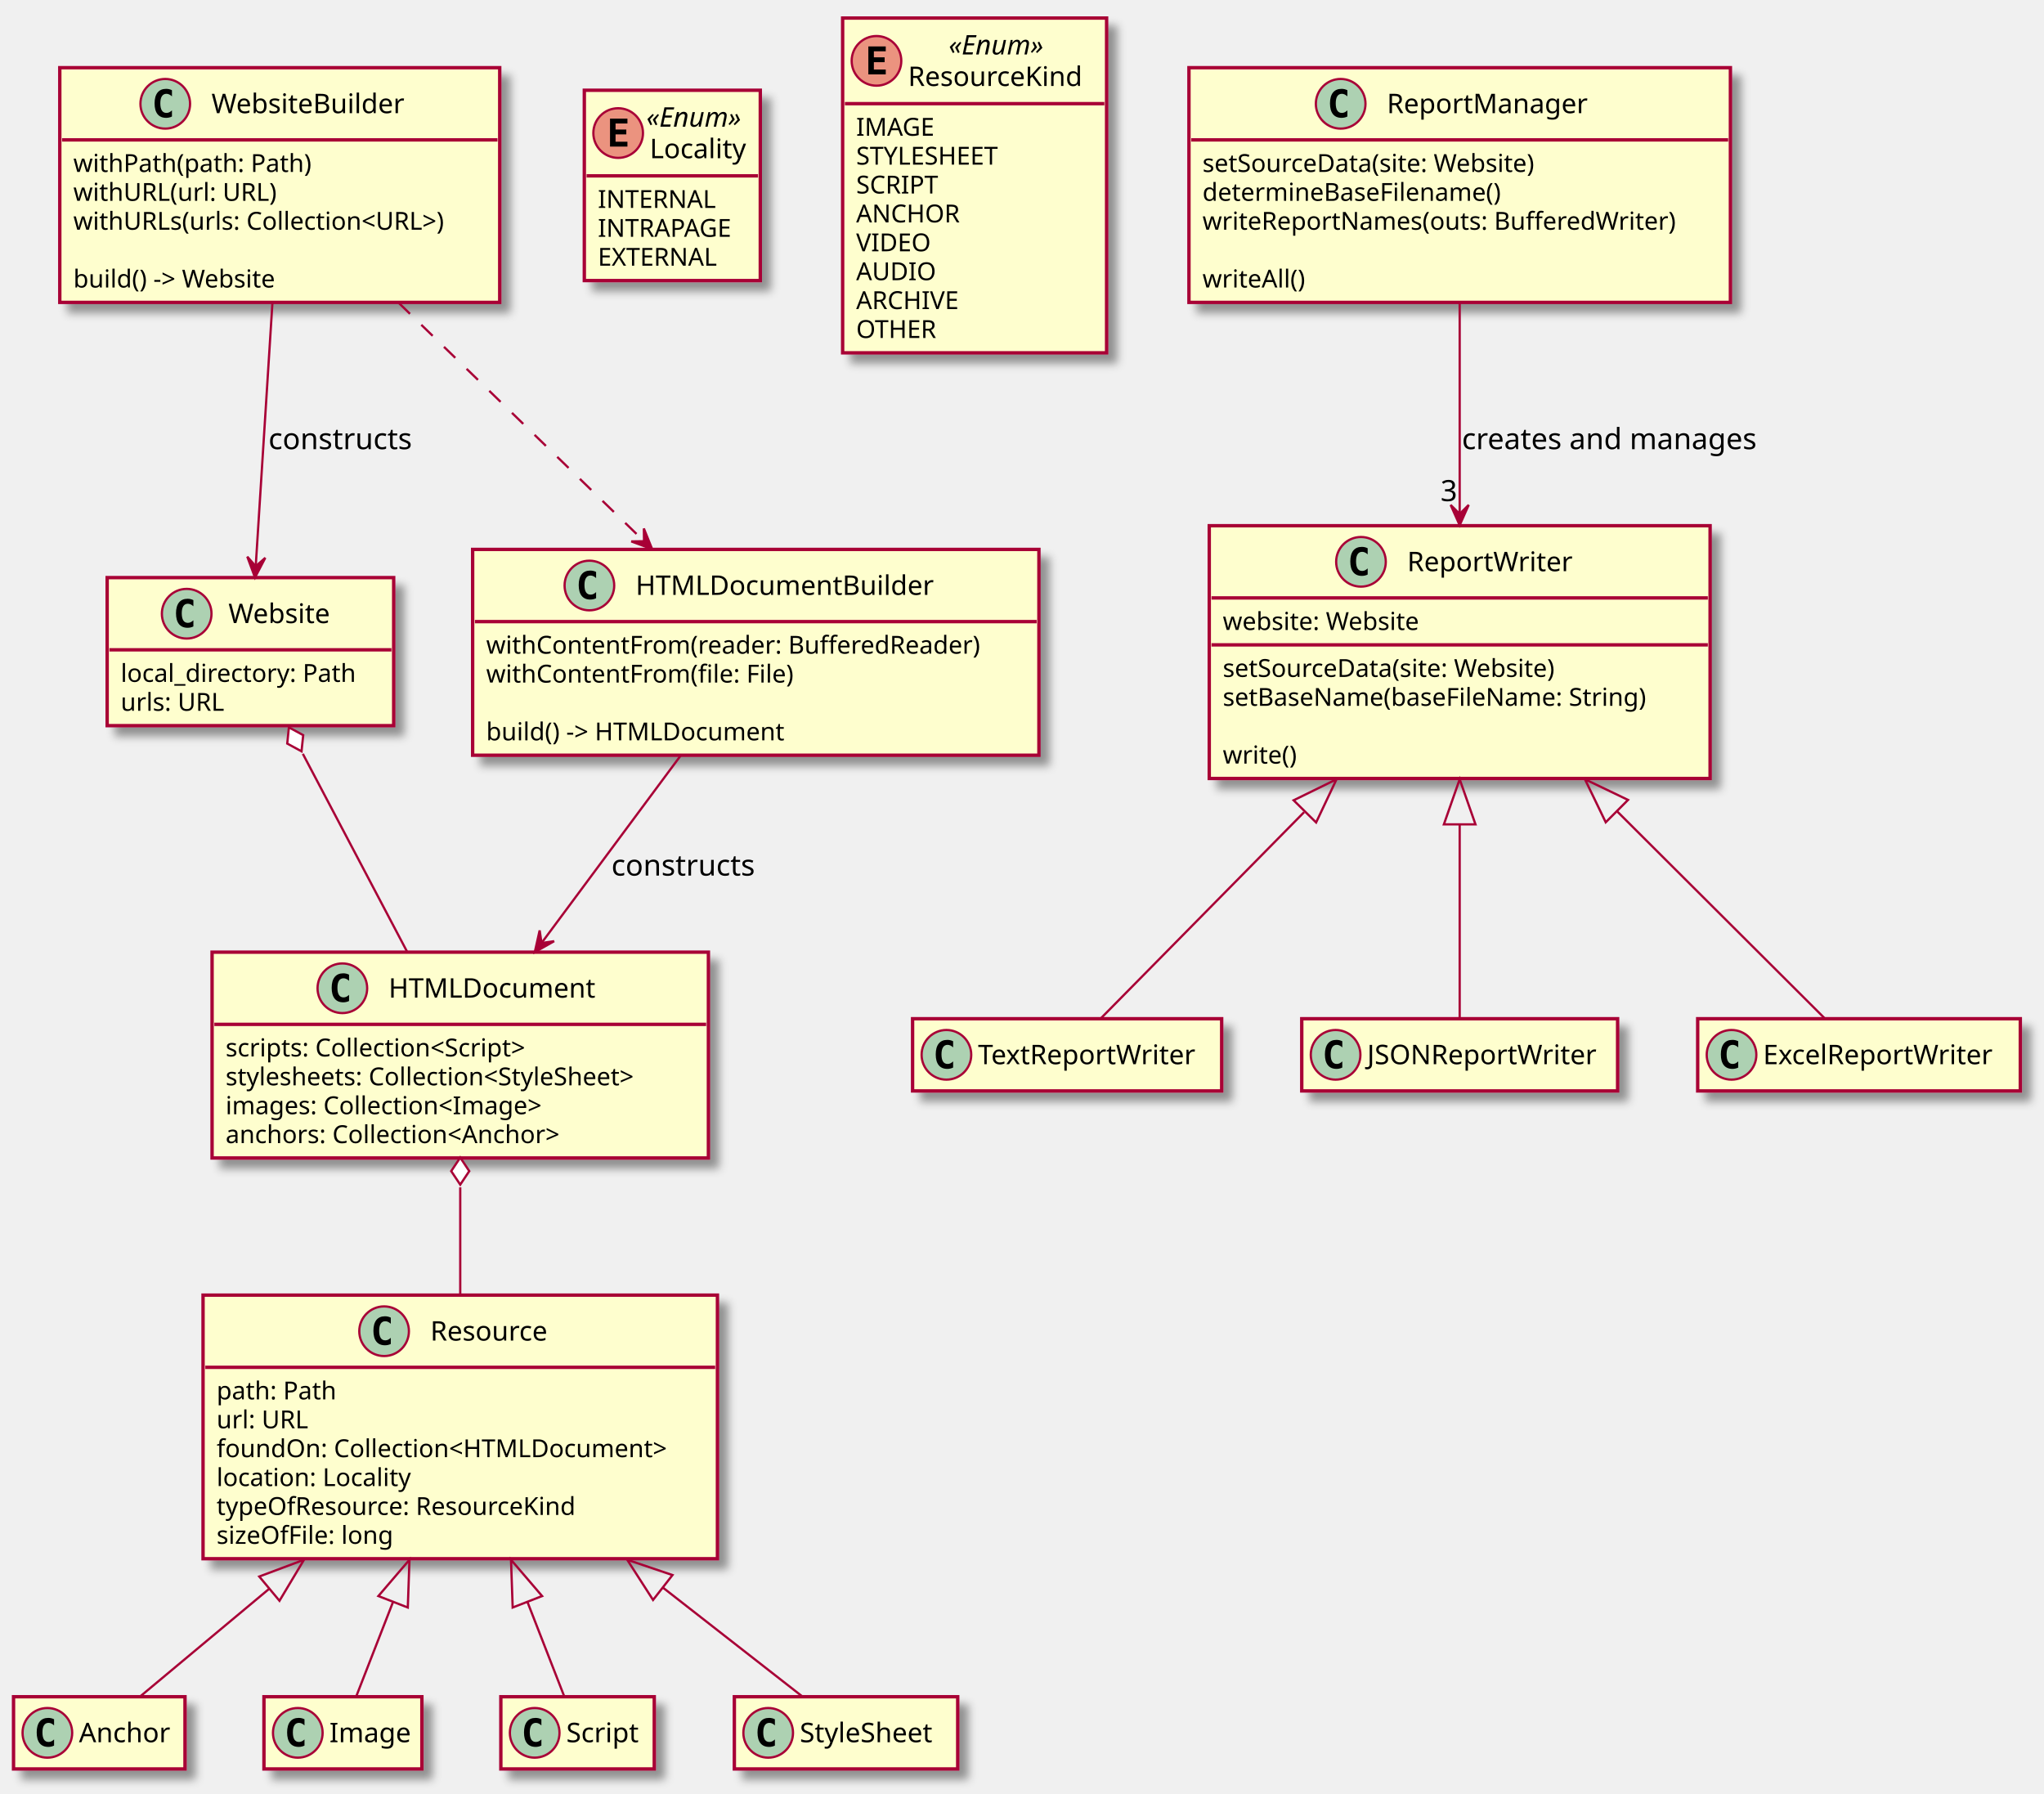
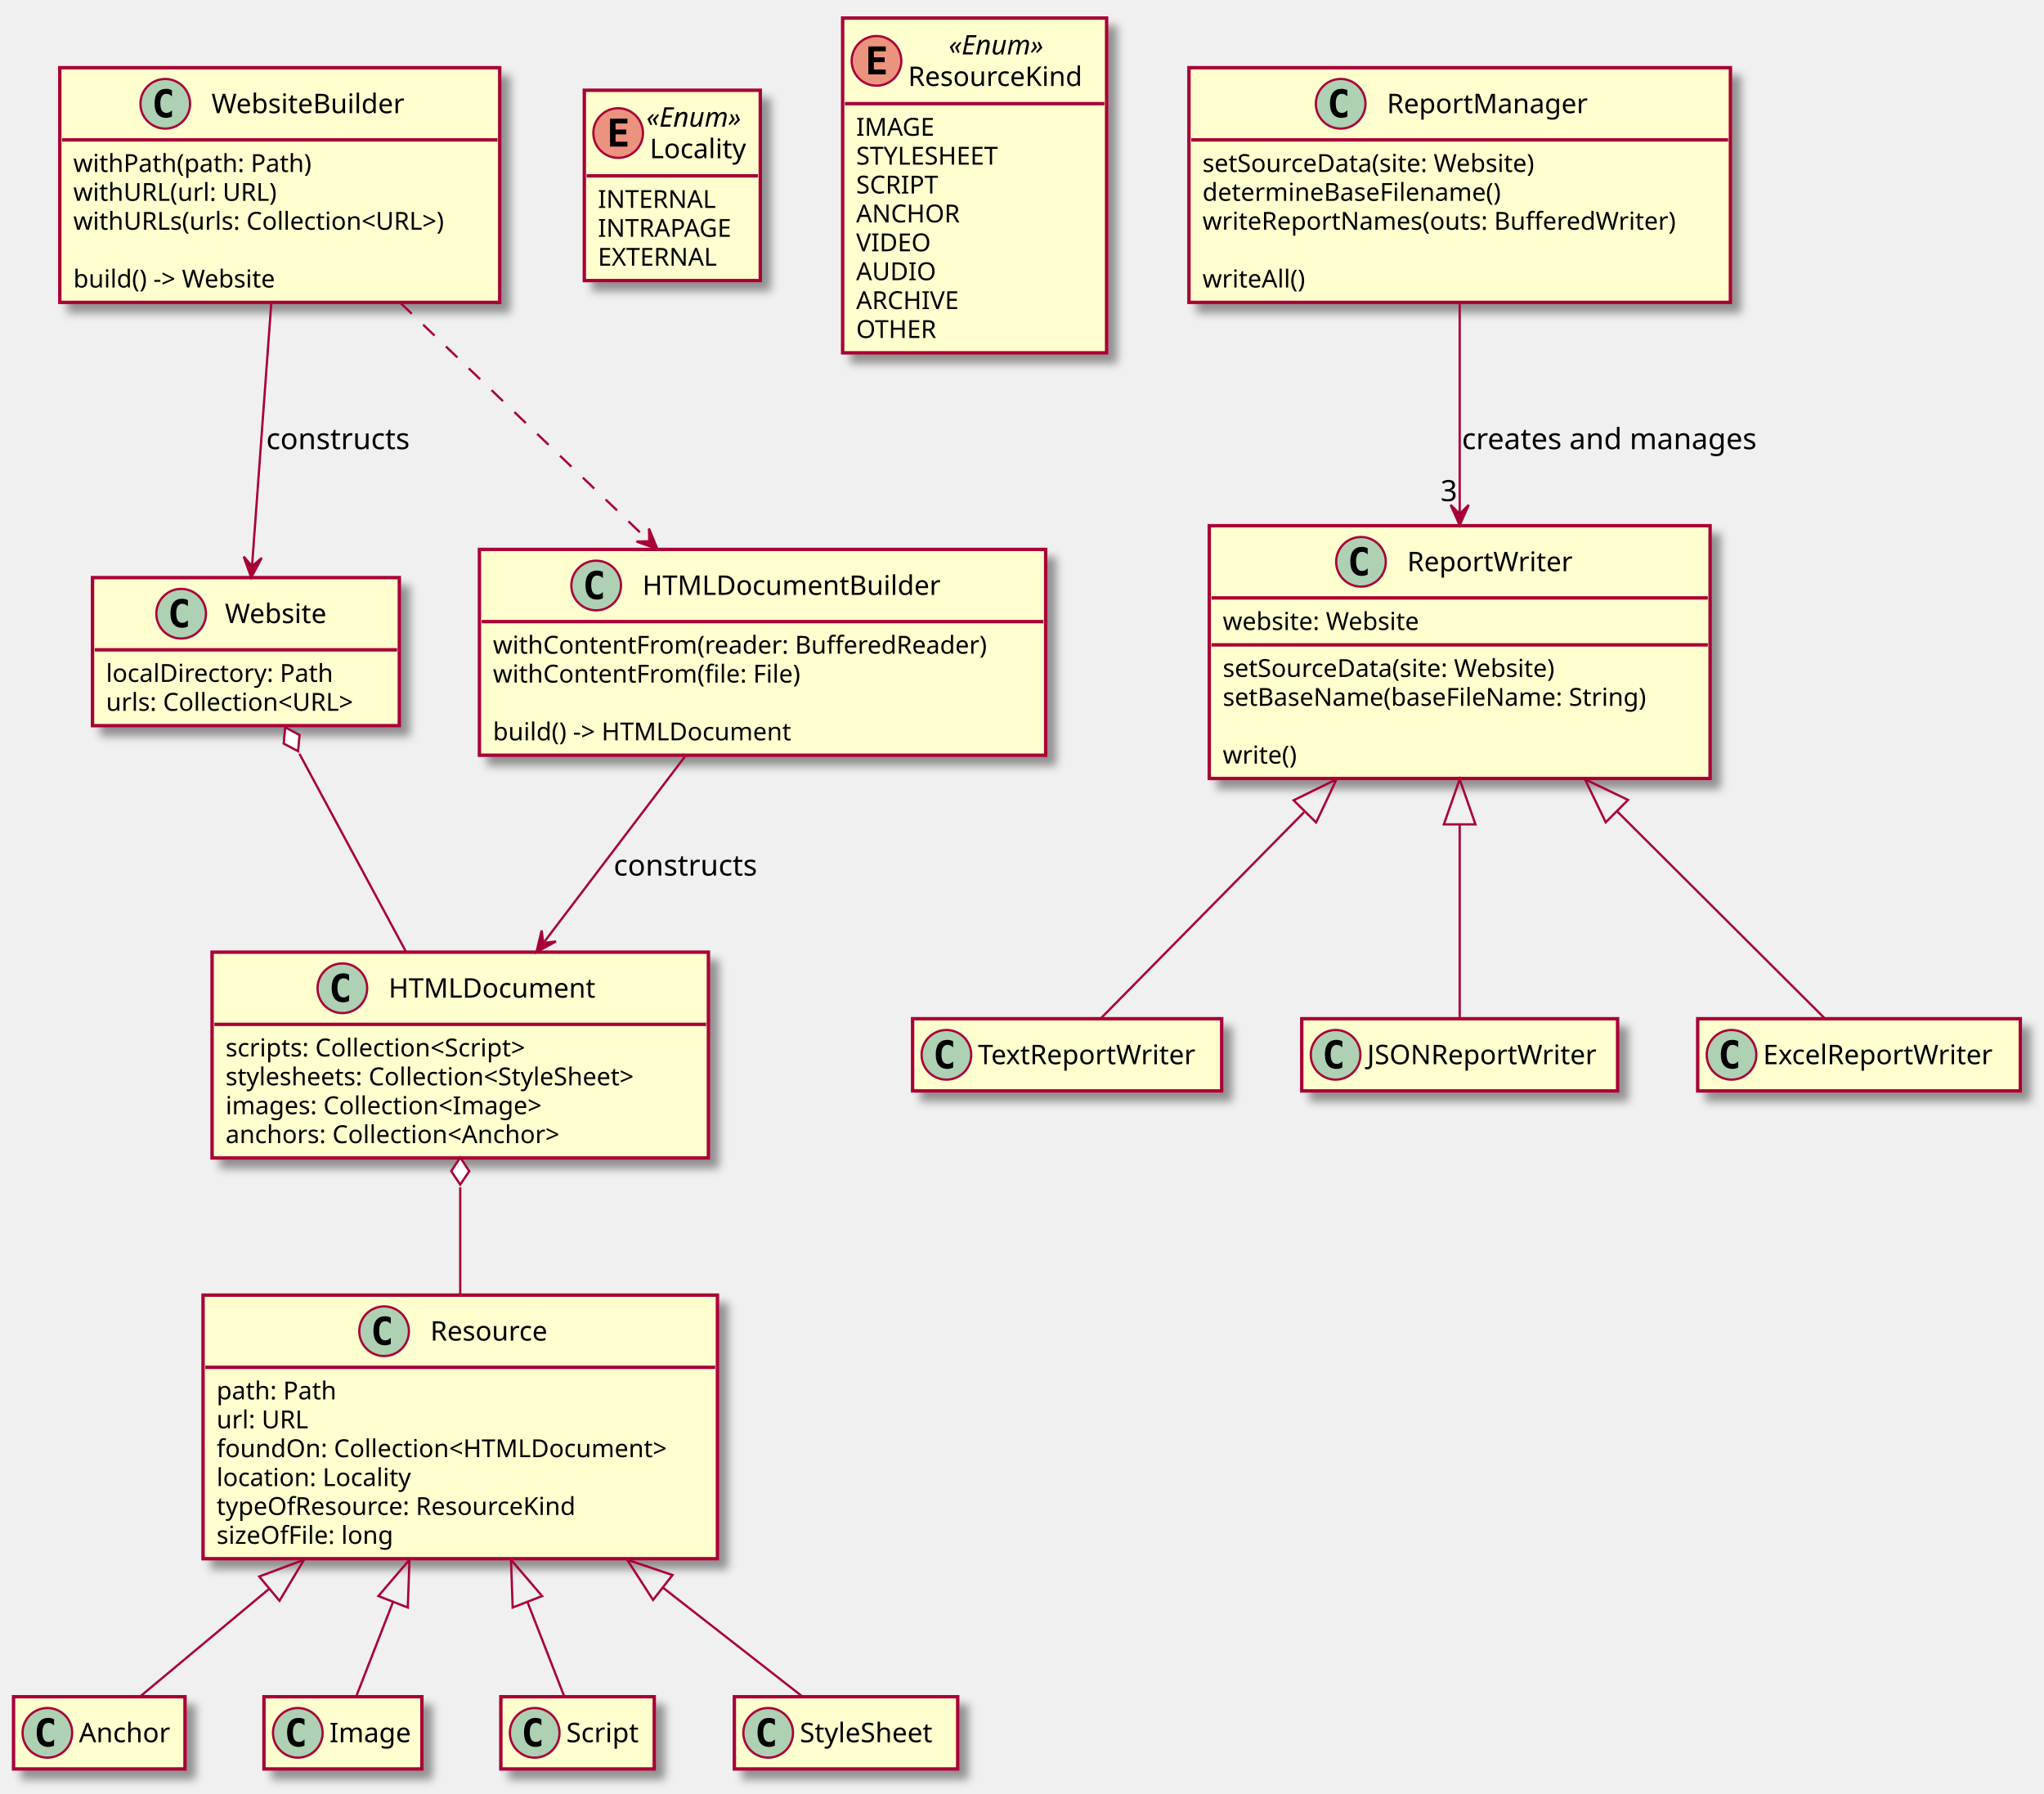
<svg xmlns="http://www.w3.org/2000/svg" contentScriptType="application/ecmascript" contentStyleType="text/css" height="795px" preserveAspectRatio="none" style="width:906px;height:795px;" version="1.1" viewBox="0 0 906 795" width="906px" zoomAndPan="magnify">
  <defs>
-     <filter height="300%" id="f11he0tyar6zun" width="300%" x="-1" y="-1">
+     <filter height="300%" id="f1jsv1avd46y30" width="300%" x="-1" y="-1">
      <feGaussianBlur result="blurOut" stdDeviation="2.0" />
      <feColorMatrix in="blurOut" result="blurOut2" type="matrix" values="0 0 0 0 0 0 0 0 0 0 0 0 0 0 0 0 0 0 .4 0" />
      <feOffset dx="4.0" dy="4.0" in="blurOut2" result="blurOut3" />
      <feBlend in="SourceGraphic" in2="blurOut3" mode="normal" />
    </filter>
  </defs>
  <g>
-     <rect fill="#FEFECE" filter="url(#f11he0tyar6zun)" height="65.609" id="Website" style="stroke: #A80036; stroke-width: 1.5;" width="127" x="47.5" y="256" />
-     <ellipse cx="82.75" cy="272" fill="#ADD1B2" rx="11" ry="11" style="stroke: #A80036; stroke-width: 1.0;" />
-     <path d="M85.719,277.641 Q85.141,277.938 84.5,278.078 Q83.859,278.234 83.156,278.234 Q80.656,278.234 79.328,276.594 Q78.016,274.938 78.016,271.812 Q78.016,268.688 79.328,267.031 Q80.656,265.375 83.156,265.375 Q83.859,265.375 84.5,265.531 Q85.156,265.688 85.719,265.984 L85.719,268.703 Q85.094,268.125 84.5,267.859 Q83.906,267.578 83.281,267.578 Q81.938,267.578 81.25,268.656 Q80.562,269.719 80.562,271.812 Q80.562,273.906 81.25,274.984 Q81.938,276.047 83.281,276.047 Q83.906,276.047 84.5,275.781 Q85.094,275.5 85.719,274.922 L85.719,277.641 Z " />
-     <text fill="#000000" font-family="sans-serif" font-size="12" lengthAdjust="spacingAndGlyphs" textLength="50" x="101.25" y="276.154">Website</text>
-     <line style="stroke: #A80036; stroke-width: 1.5;" x1="48.5" x2="173.5" y1="288" y2="288" />
-     <text fill="#000000" font-family="sans-serif" font-size="11" lengthAdjust="spacingAndGlyphs" textLength="115" x="53.5" y="302.21">local_directory: Path</text>
-     <text fill="#000000" font-family="sans-serif" font-size="11" lengthAdjust="spacingAndGlyphs" textLength="51" x="53.5" y="315.015">urls: URL</text>
-     <rect fill="#FEFECE" filter="url(#f11he0tyar6zun)" height="91.219" id="HTMLDocument" style="stroke: #A80036; stroke-width: 1.5;" width="220" x="94" y="422" />
+     <rect fill="#FEFECE" filter="url(#f1jsv1avd46y30)" height="65.609" id="Website" style="stroke: #A80036; stroke-width: 1.5;" width="136" x="41" y="256" />
+     <ellipse cx="80.3" cy="272" fill="#ADD1B2" rx="11" ry="11" style="stroke: #A80036; stroke-width: 1.0;" />
+     <path d="M83.269,277.641 Q82.691,277.938 82.05,278.078 Q81.409,278.234 80.706,278.234 Q78.206,278.234 76.878,276.594 Q75.566,274.938 75.566,271.812 Q75.566,268.688 76.878,267.031 Q78.206,265.375 80.706,265.375 Q81.409,265.375 82.05,265.531 Q82.706,265.688 83.269,265.984 L83.269,268.703 Q82.644,268.125 82.05,267.859 Q81.456,267.578 80.831,267.578 Q79.487,267.578 78.8,268.656 Q78.112,269.719 78.112,271.812 Q78.112,273.906 78.8,274.984 Q79.487,276.047 80.831,276.047 Q81.456,276.047 82.05,275.781 Q82.644,275.5 83.269,274.922 L83.269,277.641 Z " />
+     <text fill="#000000" font-family="sans-serif" font-size="12" lengthAdjust="spacingAndGlyphs" textLength="50" x="99.7" y="276.154">Website</text>
+     <line style="stroke: #A80036; stroke-width: 1.5;" x1="42" x2="176" y1="288" y2="288" />
+     <text fill="#000000" font-family="sans-serif" font-size="11" lengthAdjust="spacingAndGlyphs" textLength="110" x="47" y="302.21">localDirectory: Path</text>
+     <text fill="#000000" font-family="sans-serif" font-size="11" lengthAdjust="spacingAndGlyphs" textLength="124" x="47" y="315.015">urls: Collection&lt;URL&gt;</text>
+     <rect fill="#FEFECE" filter="url(#f1jsv1avd46y30)" height="91.219" id="HTMLDocument" style="stroke: #A80036; stroke-width: 1.5;" width="220" x="94" y="422" />
    <ellipse cx="151.75" cy="438" fill="#ADD1B2" rx="11" ry="11" style="stroke: #A80036; stroke-width: 1.0;" />
    <path d="M154.719,443.641 Q154.141,443.938 153.5,444.078 Q152.859,444.234 152.156,444.234 Q149.656,444.234 148.328,442.594 Q147.016,440.938 147.016,437.812 Q147.016,434.688 148.328,433.031 Q149.656,431.375 152.156,431.375 Q152.859,431.375 153.5,431.531 Q154.156,431.688 154.719,431.984 L154.719,434.703 Q154.094,434.125 153.5,433.859 Q152.906,433.578 152.281,433.578 Q150.938,433.578 150.25,434.656 Q149.562,435.719 149.562,437.812 Q149.562,439.906 150.25,440.984 Q150.938,442.047 152.281,442.047 Q152.906,442.047 153.5,441.781 Q154.094,441.5 154.719,440.922 L154.719,443.641 Z " />
    <text fill="#000000" font-family="sans-serif" font-size="12" lengthAdjust="spacingAndGlyphs" textLength="96" x="172.25" y="442.154">HTMLDocument</text>
    <line style="stroke: #A80036; stroke-width: 1.5;" x1="95" x2="313" y1="454" y2="454" />
    <text fill="#000000" font-family="sans-serif" font-size="11" lengthAdjust="spacingAndGlyphs" textLength="153" x="100" y="468.21">scripts: Collection&lt;Script&gt;</text>
    <text fill="#000000" font-family="sans-serif" font-size="11" lengthAdjust="spacingAndGlyphs" textLength="208" x="100" y="481.015">stylesheets: Collection&lt;StyleSheet&gt;</text>
    <text fill="#000000" font-family="sans-serif" font-size="11" lengthAdjust="spacingAndGlyphs" textLength="158" x="100" y="493.82">images: Collection&lt;Image&gt;</text>
    <text fill="#000000" font-family="sans-serif" font-size="11" lengthAdjust="spacingAndGlyphs" textLength="166" x="100" y="506.625">anchors: Collection&lt;Anchor&gt;</text>
-     <rect fill="#FEFECE" filter="url(#f11he0tyar6zun)" height="116.828" id="Resource" style="stroke: #A80036; stroke-width: 1.5;" width="228" x="90" y="574" />
+     <rect fill="#FEFECE" filter="url(#f1jsv1avd46y30)" height="116.828" id="Resource" style="stroke: #A80036; stroke-width: 1.5;" width="228" x="90" y="574" />
    <ellipse cx="170.25" cy="590" fill="#ADD1B2" rx="11" ry="11" style="stroke: #A80036; stroke-width: 1.0;" />
    <path d="M173.219,595.641 Q172.641,595.938 172,596.078 Q171.359,596.234 170.656,596.234 Q168.156,596.234 166.828,594.594 Q165.516,592.938 165.516,589.812 Q165.516,586.688 166.828,585.031 Q168.156,583.375 170.656,583.375 Q171.359,583.375 172,583.531 Q172.656,583.688 173.219,583.984 L173.219,586.703 Q172.594,586.125 172,585.859 Q171.406,585.578 170.781,585.578 Q169.438,585.578 168.75,586.656 Q168.062,587.719 168.062,589.812 Q168.062,591.906 168.75,592.984 Q169.438,594.047 170.781,594.047 Q171.406,594.047 172,593.781 Q172.594,593.5 173.219,592.922 L173.219,595.641 Z " />
    <text fill="#000000" font-family="sans-serif" font-size="12" lengthAdjust="spacingAndGlyphs" textLength="59" x="190.75" y="594.154">Resource</text>
    <line style="stroke: #A80036; stroke-width: 1.5;" x1="91" x2="317" y1="606" y2="606" />
    <text fill="#000000" font-family="sans-serif" font-size="11" lengthAdjust="spacingAndGlyphs" textLength="58" x="96" y="620.21">path: Path</text>
    <text fill="#000000" font-family="sans-serif" font-size="11" lengthAdjust="spacingAndGlyphs" textLength="44" x="96" y="633.015">url: URL</text>
    <text fill="#000000" font-family="sans-serif" font-size="11" lengthAdjust="spacingAndGlyphs" textLength="216" x="96" y="645.82">foundOn: Collection&lt;HTMLDocument&gt;</text>
    <text fill="#000000" font-family="sans-serif" font-size="11" lengthAdjust="spacingAndGlyphs" textLength="94" x="96" y="658.625">location: Locality</text>
    <text fill="#000000" font-family="sans-serif" font-size="11" lengthAdjust="spacingAndGlyphs" textLength="175" x="96" y="671.429">typeOfResource: ResourceKind</text>
    <text fill="#000000" font-family="sans-serif" font-size="11" lengthAdjust="spacingAndGlyphs" textLength="86" x="96" y="684.234">sizeOfFile: long</text>
-     <rect fill="#FEFECE" filter="url(#f11he0tyar6zun)" height="32" id="Anchor" style="stroke: #A80036; stroke-width: 1.5;" width="76" x="6" y="752" />
+     <rect fill="#FEFECE" filter="url(#f1jsv1avd46y30)" height="32" id="Anchor" style="stroke: #A80036; stroke-width: 1.5;" width="76" x="6" y="752" />
    <ellipse cx="21" cy="768" fill="#ADD1B2" rx="11" ry="11" style="stroke: #A80036; stroke-width: 1.0;" />
    <path d="M23.969,773.641 Q23.391,773.938 22.75,774.078 Q22.109,774.234 21.406,774.234 Q18.906,774.234 17.578,772.594 Q16.266,770.938 16.266,767.812 Q16.266,764.688 17.578,763.031 Q18.906,761.375 21.406,761.375 Q22.109,761.375 22.75,761.531 Q23.406,761.688 23.969,761.984 L23.969,764.703 Q23.344,764.125 22.75,763.859 Q22.156,763.578 21.531,763.578 Q20.188,763.578 19.5,764.656 Q18.812,765.719 18.812,767.812 Q18.812,769.906 19.5,770.984 Q20.188,772.047 21.531,772.047 Q22.156,772.047 22.75,771.781 Q23.344,771.5 23.969,770.922 L23.969,773.641 Z " />
    <text fill="#000000" font-family="sans-serif" font-size="12" lengthAdjust="spacingAndGlyphs" textLength="44" x="35" y="772.154">Anchor</text>
-     <rect fill="#FEFECE" filter="url(#f11he0tyar6zun)" height="32" id="Image" style="stroke: #A80036; stroke-width: 1.5;" width="70" x="117" y="752" />
+     <rect fill="#FEFECE" filter="url(#f1jsv1avd46y30)" height="32" id="Image" style="stroke: #A80036; stroke-width: 1.5;" width="70" x="117" y="752" />
    <ellipse cx="132" cy="768" fill="#ADD1B2" rx="11" ry="11" style="stroke: #A80036; stroke-width: 1.0;" />
    <path d="M134.969,773.641 Q134.391,773.938 133.75,774.078 Q133.109,774.234 132.406,774.234 Q129.906,774.234 128.578,772.594 Q127.266,770.938 127.266,767.812 Q127.266,764.688 128.578,763.031 Q129.906,761.375 132.406,761.375 Q133.109,761.375 133.75,761.531 Q134.406,761.688 134.969,761.984 L134.969,764.703 Q134.344,764.125 133.75,763.859 Q133.156,763.578 132.531,763.578 Q131.188,763.578 130.5,764.656 Q129.812,765.719 129.812,767.812 Q129.812,769.906 130.5,770.984 Q131.188,772.047 132.531,772.047 Q133.156,772.047 133.75,771.781 Q134.344,771.5 134.969,770.922 L134.969,773.641 Z " />
    <text fill="#000000" font-family="sans-serif" font-size="12" lengthAdjust="spacingAndGlyphs" textLength="38" x="146" y="772.154">Image</text>
-     <rect fill="#FEFECE" filter="url(#f11he0tyar6zun)" height="32" id="Script" style="stroke: #A80036; stroke-width: 1.5;" width="68" x="222" y="752" />
+     <rect fill="#FEFECE" filter="url(#f1jsv1avd46y30)" height="32" id="Script" style="stroke: #A80036; stroke-width: 1.5;" width="68" x="222" y="752" />
    <ellipse cx="237" cy="768" fill="#ADD1B2" rx="11" ry="11" style="stroke: #A80036; stroke-width: 1.0;" />
    <path d="M239.969,773.641 Q239.391,773.938 238.75,774.078 Q238.109,774.234 237.406,774.234 Q234.906,774.234 233.578,772.594 Q232.266,770.938 232.266,767.812 Q232.266,764.688 233.578,763.031 Q234.906,761.375 237.406,761.375 Q238.109,761.375 238.75,761.531 Q239.406,761.688 239.969,761.984 L239.969,764.703 Q239.344,764.125 238.75,763.859 Q238.156,763.578 237.531,763.578 Q236.188,763.578 235.5,764.656 Q234.812,765.719 234.812,767.812 Q234.812,769.906 235.5,770.984 Q236.188,772.047 237.531,772.047 Q238.156,772.047 238.75,771.781 Q239.344,771.5 239.969,770.922 L239.969,773.641 Z " />
    <text fill="#000000" font-family="sans-serif" font-size="12" lengthAdjust="spacingAndGlyphs" textLength="36" x="251" y="772.154">Script</text>
-     <rect fill="#FEFECE" filter="url(#f11he0tyar6zun)" height="32" id="StyleSheet" style="stroke: #A80036; stroke-width: 1.5;" width="99" x="325.5" y="752" />
+     <rect fill="#FEFECE" filter="url(#f1jsv1avd46y30)" height="32" id="StyleSheet" style="stroke: #A80036; stroke-width: 1.5;" width="99" x="325.5" y="752" />
    <ellipse cx="340.5" cy="768" fill="#ADD1B2" rx="11" ry="11" style="stroke: #A80036; stroke-width: 1.0;" />
    <path d="M343.469,773.641 Q342.891,773.938 342.25,774.078 Q341.609,774.234 340.906,774.234 Q338.406,774.234 337.078,772.594 Q335.766,770.938 335.766,767.812 Q335.766,764.688 337.078,763.031 Q338.406,761.375 340.906,761.375 Q341.609,761.375 342.25,761.531 Q342.906,761.688 343.469,761.984 L343.469,764.703 Q342.844,764.125 342.25,763.859 Q341.656,763.578 341.031,763.578 Q339.688,763.578 339,764.656 Q338.312,765.719 338.312,767.812 Q338.312,769.906 339,770.984 Q339.688,772.047 341.031,772.047 Q341.656,772.047 342.25,771.781 Q342.844,771.5 343.469,770.922 L343.469,773.641 Z " />
    <text fill="#000000" font-family="sans-serif" font-size="12" lengthAdjust="spacingAndGlyphs" textLength="67" x="354.5" y="772.154">StyleSheet</text>
-     <rect fill="#FEFECE" filter="url(#f11he0tyar6zun)" height="84.352" id="Locality" style="stroke: #A80036; stroke-width: 1.5;" width="78" x="259" y="40" />
+     <rect fill="#FEFECE" filter="url(#f1jsv1avd46y30)" height="84.352" id="Locality" style="stroke: #A80036; stroke-width: 1.5;" width="78" x="259" y="40" />
    <ellipse cx="274" cy="58.969" fill="#EB937F" rx="11" ry="11" style="stroke: #A80036; stroke-width: 1.0;" />
    <path d="M278.109,64.969 L270.391,64.969 L270.391,52.578 L278.109,52.578 L278.109,54.734 L272.844,54.734 L272.844,57.406 L277.609,57.406 L277.609,59.562 L272.844,59.562 L272.844,62.812 L278.109,62.812 L278.109,64.969 Z " />
    <text fill="#000000" font-family="sans-serif" font-size="12" font-style="italic" lengthAdjust="spacingAndGlyphs" textLength="49" x="286.5" y="56.139">«Enum»</text>
    <text fill="#000000" font-family="sans-serif" font-size="12" lengthAdjust="spacingAndGlyphs" textLength="46" x="288" y="70.107">Locality</text>
    <line style="stroke: #A80036; stroke-width: 1.5;" x1="260" x2="336" y1="77.938" y2="77.938" />
    <text fill="#000000" font-family="sans-serif" font-size="11" lengthAdjust="spacingAndGlyphs" textLength="53" x="265" y="92.148">INTERNAL</text>
    <text fill="#000000" font-family="sans-serif" font-size="11" lengthAdjust="spacingAndGlyphs" textLength="62" x="265" y="104.953">INTRAPAGE</text>
    <text fill="#000000" font-family="sans-serif" font-size="11" lengthAdjust="spacingAndGlyphs" textLength="56" x="265" y="117.757">EXTERNAL</text>
-     <rect fill="#FEFECE" filter="url(#f11he0tyar6zun)" height="148.375" id="ResourceKind" style="stroke: #A80036; stroke-width: 1.5;" width="117" x="373.5" y="8" />
+     <rect fill="#FEFECE" filter="url(#f1jsv1avd46y30)" height="148.375" id="ResourceKind" style="stroke: #A80036; stroke-width: 1.5;" width="117" x="373.5" y="8" />
    <ellipse cx="388.5" cy="26.969" fill="#EB937F" rx="11" ry="11" style="stroke: #A80036; stroke-width: 1.0;" />
    <path d="M392.609,32.969 L384.891,32.969 L384.891,20.578 L392.609,20.578 L392.609,22.734 L387.344,22.734 L387.344,25.406 L392.109,25.406 L392.109,27.562 L387.344,27.562 L387.344,30.812 L392.609,30.812 L392.609,32.969 Z " />
    <text fill="#000000" font-family="sans-serif" font-size="12" font-style="italic" lengthAdjust="spacingAndGlyphs" textLength="49" x="420.5" y="24.139">«Enum»</text>
    <text fill="#000000" font-family="sans-serif" font-size="12" lengthAdjust="spacingAndGlyphs" textLength="85" x="402.5" y="38.107">ResourceKind</text>
    <line style="stroke: #A80036; stroke-width: 1.5;" x1="374.5" x2="489.5" y1="45.938" y2="45.938" />
    <text fill="#000000" font-family="sans-serif" font-size="11" lengthAdjust="spacingAndGlyphs" textLength="35" x="379.5" y="60.148">IMAGE</text>
    <text fill="#000000" font-family="sans-serif" font-size="11" lengthAdjust="spacingAndGlyphs" textLength="72" x="379.5" y="72.953">STYLESHEET</text>
    <text fill="#000000" font-family="sans-serif" font-size="11" lengthAdjust="spacingAndGlyphs" textLength="40" x="379.5" y="85.757">SCRIPT</text>
    <text fill="#000000" font-family="sans-serif" font-size="11" lengthAdjust="spacingAndGlyphs" textLength="47" x="379.5" y="98.562">ANCHOR</text>
    <text fill="#000000" font-family="sans-serif" font-size="11" lengthAdjust="spacingAndGlyphs" textLength="34" x="379.5" y="111.367">VIDEO</text>
    <text fill="#000000" font-family="sans-serif" font-size="11" lengthAdjust="spacingAndGlyphs" textLength="35" x="379.5" y="124.171">AUDIO</text>
    <text fill="#000000" font-family="sans-serif" font-size="11" lengthAdjust="spacingAndGlyphs" textLength="47" x="379.5" y="136.976">ARCHIVE</text>
    <text fill="#000000" font-family="sans-serif" font-size="11" lengthAdjust="spacingAndGlyphs" textLength="38" x="379.5" y="149.781">OTHER</text>
-     <rect fill="#FEFECE" filter="url(#f11he0tyar6zun)" height="104.023" id="ReportManager" style="stroke: #A80036; stroke-width: 1.5;" width="240" x="527" y="30" />
+     <rect fill="#FEFECE" filter="url(#f1jsv1avd46y30)" height="104.023" id="ReportManager" style="stroke: #A80036; stroke-width: 1.5;" width="240" x="527" y="30" />
    <ellipse cx="594.25" cy="46" fill="#ADD1B2" rx="11" ry="11" style="stroke: #A80036; stroke-width: 1.0;" />
    <path d="M597.219,51.641 Q596.641,51.938 596,52.078 Q595.359,52.234 594.656,52.234 Q592.156,52.234 590.828,50.594 Q589.516,48.938 589.516,45.812 Q589.516,42.688 590.828,41.031 Q592.156,39.375 594.656,39.375 Q595.359,39.375 596,39.531 Q596.656,39.688 597.219,39.984 L597.219,42.703 Q596.594,42.125 596,41.859 Q595.406,41.578 594.781,41.578 Q593.438,41.578 592.75,42.656 Q592.062,43.719 592.062,45.812 Q592.062,47.906 592.75,48.984 Q593.438,50.047 594.781,50.047 Q595.406,50.047 596,49.781 Q596.594,49.5 597.219,48.922 L597.219,51.641 Z " />
    <text fill="#000000" font-family="sans-serif" font-size="12" lengthAdjust="spacingAndGlyphs" textLength="97" x="614.75" y="50.154">ReportManager</text>
    <line style="stroke: #A80036; stroke-width: 1.5;" x1="528" x2="766" y1="62" y2="62" />
    <text fill="#000000" font-family="sans-serif" font-size="11" lengthAdjust="spacingAndGlyphs" textLength="165" x="533" y="76.21">setSourceData(site: Website)</text>
    <text fill="#000000" font-family="sans-serif" font-size="11" lengthAdjust="spacingAndGlyphs" textLength="146" x="533" y="89.015">determineBaseFilename()</text>
    <text fill="#000000" font-family="sans-serif" font-size="11" lengthAdjust="spacingAndGlyphs" textLength="228" x="533" y="101.82">writeReportNames(outs: BufferedWriter)</text>
    <text fill="#000000" font-family="sans-serif" font-size="11" lengthAdjust="spacingAndGlyphs" textLength="0" x="537" y="114.624" />
    <text fill="#000000" font-family="sans-serif" font-size="11" lengthAdjust="spacingAndGlyphs" textLength="49" x="533" y="127.429">writeAll()</text>
-     <rect fill="#FEFECE" filter="url(#f11he0tyar6zun)" height="112.023" id="ReportWriter" style="stroke: #A80036; stroke-width: 1.5;" width="222" x="536" y="233" />
+     <rect fill="#FEFECE" filter="url(#f1jsv1avd46y30)" height="112.023" id="ReportWriter" style="stroke: #A80036; stroke-width: 1.5;" width="222" x="536" y="233" />
    <ellipse cx="603.25" cy="249" fill="#ADD1B2" rx="11" ry="11" style="stroke: #A80036; stroke-width: 1.0;" />
    <path d="M606.219,254.641 Q605.641,254.938 605,255.078 Q604.359,255.234 603.656,255.234 Q601.156,255.234 599.828,253.594 Q598.516,251.938 598.516,248.812 Q598.516,245.688 599.828,244.031 Q601.156,242.375 603.656,242.375 Q604.359,242.375 605,242.531 Q605.656,242.688 606.219,242.984 L606.219,245.703 Q605.594,245.125 605,244.859 Q604.406,244.578 603.781,244.578 Q602.438,244.578 601.75,245.656 Q601.062,246.719 601.062,248.812 Q601.062,250.906 601.75,251.984 Q602.438,253.047 603.781,253.047 Q604.406,253.047 605,252.781 Q605.594,252.5 606.219,251.922 L606.219,254.641 Z " />
    <text fill="#000000" font-family="sans-serif" font-size="12" lengthAdjust="spacingAndGlyphs" textLength="79" x="623.75" y="253.154">ReportWriter</text>
    <line style="stroke: #A80036; stroke-width: 1.5;" x1="537" x2="757" y1="265" y2="265" />
    <text fill="#000000" font-family="sans-serif" font-size="11" lengthAdjust="spacingAndGlyphs" textLength="96" x="542" y="279.21">website: Website</text>
    <line style="stroke: #A80036; stroke-width: 1.5;" x1="537" x2="757" y1="285.805" y2="285.805" />
    <text fill="#000000" font-family="sans-serif" font-size="11" lengthAdjust="spacingAndGlyphs" textLength="165" x="542" y="300.015">setSourceData(site: Website)</text>
    <text fill="#000000" font-family="sans-serif" font-size="11" lengthAdjust="spacingAndGlyphs" textLength="210" x="542" y="312.82">setBaseName(baseFileName: String)</text>
    <text fill="#000000" font-family="sans-serif" font-size="11" lengthAdjust="spacingAndGlyphs" textLength="0" x="546" y="325.625" />
    <text fill="#000000" font-family="sans-serif" font-size="11" lengthAdjust="spacingAndGlyphs" textLength="36" x="542" y="338.429">write()</text>
-     <rect fill="#FEFECE" filter="url(#f11he0tyar6zun)" height="32" id="TextReportWriter" style="stroke: #A80036; stroke-width: 1.5;" width="137" x="404.5" y="451.5" />
+     <rect fill="#FEFECE" filter="url(#f1jsv1avd46y30)" height="32" id="TextReportWriter" style="stroke: #A80036; stroke-width: 1.5;" width="137" x="404.5" y="451.5" />
    <ellipse cx="419.5" cy="467.5" fill="#ADD1B2" rx="11" ry="11" style="stroke: #A80036; stroke-width: 1.0;" />
    <path d="M422.469,473.141 Q421.891,473.438 421.25,473.578 Q420.609,473.734 419.906,473.734 Q417.406,473.734 416.078,472.094 Q414.766,470.438 414.766,467.312 Q414.766,464.188 416.078,462.531 Q417.406,460.875 419.906,460.875 Q420.609,460.875 421.25,461.031 Q421.906,461.188 422.469,461.484 L422.469,464.203 Q421.844,463.625 421.25,463.359 Q420.656,463.078 420.031,463.078 Q418.688,463.078 418,464.156 Q417.312,465.219 417.312,467.312 Q417.312,469.406 418,470.484 Q418.688,471.547 420.031,471.547 Q420.656,471.547 421.25,471.281 Q421.844,471 422.469,470.422 L422.469,473.141 Z " />
    <text fill="#000000" font-family="sans-serif" font-size="12" lengthAdjust="spacingAndGlyphs" textLength="105" x="433.5" y="471.654">TextReportWriter</text>
-     <rect fill="#FEFECE" filter="url(#f11he0tyar6zun)" height="32" id="JSONReportWriter" style="stroke: #A80036; stroke-width: 1.5;" width="140" x="577" y="451.5" />
+     <rect fill="#FEFECE" filter="url(#f1jsv1avd46y30)" height="32" id="JSONReportWriter" style="stroke: #A80036; stroke-width: 1.5;" width="140" x="577" y="451.5" />
    <ellipse cx="592" cy="467.5" fill="#ADD1B2" rx="11" ry="11" style="stroke: #A80036; stroke-width: 1.0;" />
    <path d="M594.969,473.141 Q594.391,473.438 593.75,473.578 Q593.109,473.734 592.406,473.734 Q589.906,473.734 588.578,472.094 Q587.266,470.438 587.266,467.312 Q587.266,464.188 588.578,462.531 Q589.906,460.875 592.406,460.875 Q593.109,460.875 593.75,461.031 Q594.406,461.188 594.969,461.484 L594.969,464.203 Q594.344,463.625 593.75,463.359 Q593.156,463.078 592.531,463.078 Q591.188,463.078 590.5,464.156 Q589.812,465.219 589.812,467.312 Q589.812,469.406 590.5,470.484 Q591.188,471.547 592.531,471.547 Q593.156,471.547 593.75,471.281 Q594.344,471 594.969,470.422 L594.969,473.141 Z " />
    <text fill="#000000" font-family="sans-serif" font-size="12" lengthAdjust="spacingAndGlyphs" textLength="108" x="606" y="471.654">JSONReportWriter</text>
-     <rect fill="#FEFECE" filter="url(#f11he0tyar6zun)" height="32" id="ExcelReportWriter" style="stroke: #A80036; stroke-width: 1.5;" width="143" x="752.5" y="451.5" />
+     <rect fill="#FEFECE" filter="url(#f1jsv1avd46y30)" height="32" id="ExcelReportWriter" style="stroke: #A80036; stroke-width: 1.5;" width="143" x="752.5" y="451.5" />
    <ellipse cx="767.5" cy="467.5" fill="#ADD1B2" rx="11" ry="11" style="stroke: #A80036; stroke-width: 1.0;" />
    <path d="M770.469,473.141 Q769.891,473.438 769.25,473.578 Q768.609,473.734 767.906,473.734 Q765.406,473.734 764.078,472.094 Q762.766,470.438 762.766,467.312 Q762.766,464.188 764.078,462.531 Q765.406,460.875 767.906,460.875 Q768.609,460.875 769.25,461.031 Q769.906,461.188 770.469,461.484 L770.469,464.203 Q769.844,463.625 769.25,463.359 Q768.656,463.078 768.031,463.078 Q766.688,463.078 766,464.156 Q765.312,465.219 765.312,467.312 Q765.312,469.406 766,470.484 Q766.688,471.547 768.031,471.547 Q768.656,471.547 769.25,471.281 Q769.844,471 770.469,470.422 L770.469,473.141 Z " />
    <text fill="#000000" font-family="sans-serif" font-size="12" lengthAdjust="spacingAndGlyphs" textLength="111" x="781.5" y="471.654">ExcelReportWriter</text>
-     <rect fill="#FEFECE" filter="url(#f11he0tyar6zun)" height="104.023" id="WebsiteBuilder" style="stroke: #A80036; stroke-width: 1.5;" width="195" x="26.5" y="30" />
+     <rect fill="#FEFECE" filter="url(#f1jsv1avd46y30)" height="104.023" id="WebsiteBuilder" style="stroke: #A80036; stroke-width: 1.5;" width="195" x="26.5" y="30" />
    <ellipse cx="73.25" cy="46" fill="#ADD1B2" rx="11" ry="11" style="stroke: #A80036; stroke-width: 1.0;" />
    <path d="M76.219,51.641 Q75.641,51.938 75,52.078 Q74.359,52.234 73.656,52.234 Q71.156,52.234 69.828,50.594 Q68.516,48.938 68.516,45.812 Q68.516,42.688 69.828,41.031 Q71.156,39.375 73.656,39.375 Q74.359,39.375 75,39.531 Q75.656,39.688 76.219,39.984 L76.219,42.703 Q75.594,42.125 75,41.859 Q74.406,41.578 73.781,41.578 Q72.438,41.578 71.75,42.656 Q71.062,43.719 71.062,45.812 Q71.062,47.906 71.75,48.984 Q72.438,50.047 73.781,50.047 Q74.406,50.047 75,49.781 Q75.594,49.5 76.219,48.922 L76.219,51.641 Z " />
    <text fill="#000000" font-family="sans-serif" font-size="12" lengthAdjust="spacingAndGlyphs" textLength="93" x="93.75" y="50.154">WebsiteBuilder</text>
    <line style="stroke: #A80036; stroke-width: 1.5;" x1="27.5" x2="220.5" y1="62" y2="62" />
    <text fill="#000000" font-family="sans-serif" font-size="11" lengthAdjust="spacingAndGlyphs" textLength="114" x="32.5" y="76.21">withPath(path: Path)</text>
    <text fill="#000000" font-family="sans-serif" font-size="11" lengthAdjust="spacingAndGlyphs" textLength="96" x="32.5" y="89.015">withURL(url: URL)</text>
    <text fill="#000000" font-family="sans-serif" font-size="11" lengthAdjust="spacingAndGlyphs" textLength="183" x="32.5" y="101.82">withURLs(urls: Collection&lt;URL&gt;)</text>
    <text fill="#000000" font-family="sans-serif" font-size="11" lengthAdjust="spacingAndGlyphs" textLength="0" x="36.5" y="114.624" />
    <text fill="#000000" font-family="sans-serif" font-size="11" lengthAdjust="spacingAndGlyphs" textLength="100" x="32.5" y="127.429">build() -&gt; Website</text>
-     <rect fill="#FEFECE" filter="url(#f11he0tyar6zun)" height="91.219" id="HTMLDocumentBuilder" style="stroke: #A80036; stroke-width: 1.5;" width="251" x="209.5" y="243.5" />
-     <ellipse cx="261.25" cy="259.5" fill="#ADD1B2" rx="11" ry="11" style="stroke: #A80036; stroke-width: 1.0;" />
-     <path d="M264.219,265.141 Q263.641,265.438 263,265.578 Q262.359,265.734 261.656,265.734 Q259.156,265.734 257.828,264.094 Q256.516,262.438 256.516,259.312 Q256.516,256.188 257.828,254.531 Q259.156,252.875 261.656,252.875 Q262.359,252.875 263,253.031 Q263.656,253.188 264.219,253.484 L264.219,256.203 Q263.594,255.625 263,255.359 Q262.406,255.078 261.781,255.078 Q260.438,255.078 259.75,256.156 Q259.062,257.219 259.062,259.312 Q259.062,261.406 259.75,262.484 Q260.438,263.547 261.781,263.547 Q262.406,263.547 263,263.281 Q263.594,263 264.219,262.422 L264.219,265.141 Z " />
-     <text fill="#000000" font-family="sans-serif" font-size="12" lengthAdjust="spacingAndGlyphs" textLength="139" x="281.75" y="263.654">HTMLDocumentBuilder</text>
-     <line style="stroke: #A80036; stroke-width: 1.5;" x1="210.5" x2="459.5" y1="275.5" y2="275.5" />
-     <text fill="#000000" font-family="sans-serif" font-size="11" lengthAdjust="spacingAndGlyphs" textLength="239" x="215.5" y="289.71">withContentFrom(reader: BufferedReader)</text>
-     <text fill="#000000" font-family="sans-serif" font-size="11" lengthAdjust="spacingAndGlyphs" textLength="148" x="215.5" y="302.515">withContentFrom(file: File)</text>
-     <text fill="#000000" font-family="sans-serif" font-size="11" lengthAdjust="spacingAndGlyphs" textLength="0" x="219.5" y="315.32" />
-     <text fill="#000000" font-family="sans-serif" font-size="11" lengthAdjust="spacingAndGlyphs" textLength="143" x="215.5" y="328.125">build() -&gt; HTMLDocument</text>
+     <rect fill="#FEFECE" filter="url(#f1jsv1avd46y30)" height="91.219" id="HTMLDocumentBuilder" style="stroke: #A80036; stroke-width: 1.5;" width="251" x="212.5" y="243.5" />
+     <ellipse cx="264.25" cy="259.5" fill="#ADD1B2" rx="11" ry="11" style="stroke: #A80036; stroke-width: 1.0;" />
+     <path d="M267.219,265.141 Q266.641,265.438 266,265.578 Q265.359,265.734 264.656,265.734 Q262.156,265.734 260.828,264.094 Q259.516,262.438 259.516,259.312 Q259.516,256.188 260.828,254.531 Q262.156,252.875 264.656,252.875 Q265.359,252.875 266,253.031 Q266.656,253.188 267.219,253.484 L267.219,256.203 Q266.594,255.625 266,255.359 Q265.406,255.078 264.781,255.078 Q263.438,255.078 262.75,256.156 Q262.062,257.219 262.062,259.312 Q262.062,261.406 262.75,262.484 Q263.438,263.547 264.781,263.547 Q265.406,263.547 266,263.281 Q266.594,263 267.219,262.422 L267.219,265.141 Z " />
+     <text fill="#000000" font-family="sans-serif" font-size="12" lengthAdjust="spacingAndGlyphs" textLength="139" x="284.75" y="263.654">HTMLDocumentBuilder</text>
+     <line style="stroke: #A80036; stroke-width: 1.5;" x1="213.5" x2="462.5" y1="275.5" y2="275.5" />
+     <text fill="#000000" font-family="sans-serif" font-size="11" lengthAdjust="spacingAndGlyphs" textLength="239" x="218.5" y="289.71">withContentFrom(reader: BufferedReader)</text>
+     <text fill="#000000" font-family="sans-serif" font-size="11" lengthAdjust="spacingAndGlyphs" textLength="148" x="218.5" y="302.515">withContentFrom(file: File)</text>
+     <text fill="#000000" font-family="sans-serif" font-size="11" lengthAdjust="spacingAndGlyphs" textLength="0" x="222.5" y="315.32" />
+     <text fill="#000000" font-family="sans-serif" font-size="11" lengthAdjust="spacingAndGlyphs" textLength="143" x="218.5" y="328.125">build() -&gt; HTMLDocument</text>
    <path d="M174.139,710.163 C167.916,726.139 161.995,741.341 157.844,751.996 " fill="none" id="Resource&lt;-Image" style="stroke: #A80036; stroke-width: 1.0;" />
    <polygon fill="none" points="167.713,707.374,181.494,691.279,180.758,712.455,167.713,707.374" style="stroke: #A80036; stroke-width: 1.0;" />
    <path d="M233.861,710.163 C240.084,726.139 246.005,741.341 250.156,751.996 " fill="none" id="Resource&lt;-Script" style="stroke: #A80036; stroke-width: 1.0;" />
    <polygon fill="none" points="227.242,712.455,226.506,691.279,240.287,707.374,227.242,712.455" style="stroke: #A80036; stroke-width: 1.0;" />
    <path d="M293.814,703.618 C317.263,721.925 340.279,739.893 355.781,751.996 " fill="none" id="Resource&lt;-StyleSheet" style="stroke: #A80036; stroke-width: 1.0;" />
    <polygon fill="none" points="289.466,709.104,278.009,691.279,298.081,698.068,289.466,709.104" style="stroke: #A80036; stroke-width: 1.0;" />
    <path d="M119.334,704.143 C97.611,722.268 76.349,740.009 61.983,751.996 " fill="none" id="Resource&lt;-Anchor" style="stroke: #A80036; stroke-width: 1.0;" />
    <polygon fill="none" points="114.911,698.717,134.752,691.279,123.88,709.467,114.911,698.717" style="stroke: #A80036; stroke-width: 1.0;" />
-     <path d="M134.232,334.092 C148.319,360.826 166.244,394.844 180.397,421.705 " fill="none" id="Website&lt;-HTMLDocument" style="stroke: #A80036; stroke-width: 1.0;" />
-     <polygon fill="#FFFFFF" points="128.058,322.373,127.316,329.546,133.652,332.99,134.394,325.817,128.058,322.373" style="stroke: #A80036; stroke-width: 1.0;" />
+     <path d="M132.732,334.092 C147.122,360.826 165.432,394.844 179.889,421.705 " fill="none" id="Website&lt;-HTMLDocument" style="stroke: #A80036; stroke-width: 1.0;" />
+     <polygon fill="#FFFFFF" points="126.424,322.373,125.745,329.552,132.11,332.94,132.79,325.761,126.424,322.373" style="stroke: #A80036; stroke-width: 1.0;" />
    <path d="M204,526.237 C204,541.692 204,558.396 204,573.846 " fill="none" id="HTMLDocument&lt;-Resource" style="stroke: #A80036; stroke-width: 1.0;" />
    <polygon fill="#FFFFFF" points="204,513.04,200,519.04,204,525.04,208,519.04,204,513.04" style="stroke: #A80036; stroke-width: 1.0;" />
    <path d="M578.022,359.969 C544.895,393.572 508.122,430.873 488.073,451.21 " fill="none" id="ReportWriter&lt;-TextReportWriter" style="stroke: #A80036; stroke-width: 1.0;" />
    <polygon fill="none" points="573.397,354.69,592.423,345.361,583.367,364.518,573.397,354.69" style="stroke: #A80036; stroke-width: 1.0;" />
    <path d="M647,365.423 C647,397.537 647,431.967 647,451.21 " fill="none" id="ReportWriter&lt;-JSONReportWriter" style="stroke: #A80036; stroke-width: 1.0;" />
    <polygon fill="none" points="640,365.361,647,345.361,654,365.361,640,365.361" style="stroke: #A80036; stroke-width: 1.0;" />
    <path d="M716.714,359.517 C750.53,393.237 788.181,430.782 808.667,451.21 " fill="none" id="ReportWriter&lt;-ExcelReportWriter" style="stroke: #A80036; stroke-width: 1.0;" />
    <polygon fill="none" points="711.738,364.44,702.518,345.361,721.623,354.527,711.738,364.44" style="stroke: #A80036; stroke-width: 1.0;" />
    <path d="M647,134.201 C647,162.565 647,197.988 647,227.688 " fill="none" id="ReportManager-&gt;ReportWriter" style="stroke: #A80036; stroke-width: 1.0;" />
    <polygon fill="#A80036" points="647,232.782,651,223.782,647,227.782,643,223.782,647,232.782" style="stroke: #A80036; stroke-width: 1.0;" />
    <text fill="#000000" font-family="sans-serif" font-size="13" lengthAdjust="spacingAndGlyphs" textLength="140" x="648" y="199.067">creates and manages</text>
    <text fill="#000000" font-family="sans-serif" font-size="13" lengthAdjust="spacingAndGlyphs" textLength="8" x="638.513" y="222.09">3</text>
-     <path d="M120.753,134.201 C118.454,170.449 115.425,218.229 113.356,250.854 " fill="none" id="WebsiteBuilder-&gt;Website" style="stroke: #A80036; stroke-width: 1.0;" />
-     <polygon fill="#A80036" points="113.032,255.956,117.592,247.226,113.348,250.966,109.608,246.721,113.032,255.956" style="stroke: #A80036; stroke-width: 1.0;" />
-     <text fill="#000000" font-family="sans-serif" font-size="13" lengthAdjust="spacingAndGlyphs" textLength="67" x="119" y="199.067">constructs</text>
-     <path d="M176.7,134.201 C209.895,166.452 252.486,207.832 285.127,239.545 " fill="none" id="WebsiteBuilder-&gt;HTMLDocumentBuilder" style="stroke: #A80036; stroke-width: 1.0; stroke-dasharray: 7.0,7.0;" />
-     <polygon fill="#A80036" points="289.057,243.363,285.39,234.222,285.471,239.879,279.815,239.96,289.057,243.363" style="stroke: #A80036; stroke-width: 1.0;" />
-     <path d="M301.943,334.538 C283.093,359.936 259.447,391.795 240.111,417.846 " fill="none" id="HTMLDocumentBuilder-&gt;HTMLDocument" style="stroke: #A80036; stroke-width: 1.0;" />
-     <polygon fill="#A80036" points="237.046,421.976,245.622,417.134,240.026,417.961,239.199,412.365,237.046,421.976" style="stroke: #A80036; stroke-width: 1.0;" />
-     <text fill="#000000" font-family="sans-serif" font-size="13" lengthAdjust="spacingAndGlyphs" textLength="67" x="271" y="388.067">constructs</text>
+     <path d="M120.254,134.201 C117.601,170.449 114.105,218.229 111.718,250.854 " fill="none" id="WebsiteBuilder-&gt;Website" style="stroke: #A80036; stroke-width: 1.0;" />
+     <polygon fill="#A80036" points="111.345,255.956,115.993,247.273,111.711,250.969,108.014,246.688,111.345,255.956" style="stroke: #A80036; stroke-width: 1.0;" />
+     <text fill="#000000" font-family="sans-serif" font-size="13" lengthAdjust="spacingAndGlyphs" textLength="67" x="118" y="199.067">constructs</text>
+     <path d="M177.449,134.201 C211.116,166.452 254.312,207.832 287.418,239.545 " fill="none" id="WebsiteBuilder-&gt;HTMLDocumentBuilder" style="stroke: #A80036; stroke-width: 1.0; stroke-dasharray: 7.0,7.0;" />
+     <polygon fill="#A80036" points="291.403,243.363,287.67,234.249,287.792,239.905,282.136,240.027,291.403,243.363" style="stroke: #A80036; stroke-width: 1.0;" />
+     <path d="M304.186,334.538 C284.904,359.936 260.717,391.795 240.938,417.846 " fill="none" id="HTMLDocumentBuilder-&gt;HTMLDocument" style="stroke: #A80036; stroke-width: 1.0;" />
+     <polygon fill="#A80036" points="237.803,421.976,246.432,417.229,240.827,417.994,240.062,412.39,237.803,421.976" style="stroke: #A80036; stroke-width: 1.0;" />
+     <text fill="#000000" font-family="sans-serif" font-size="13" lengthAdjust="spacingAndGlyphs" textLength="67" x="272" y="388.067">constructs</text>
  </g>
</svg>
